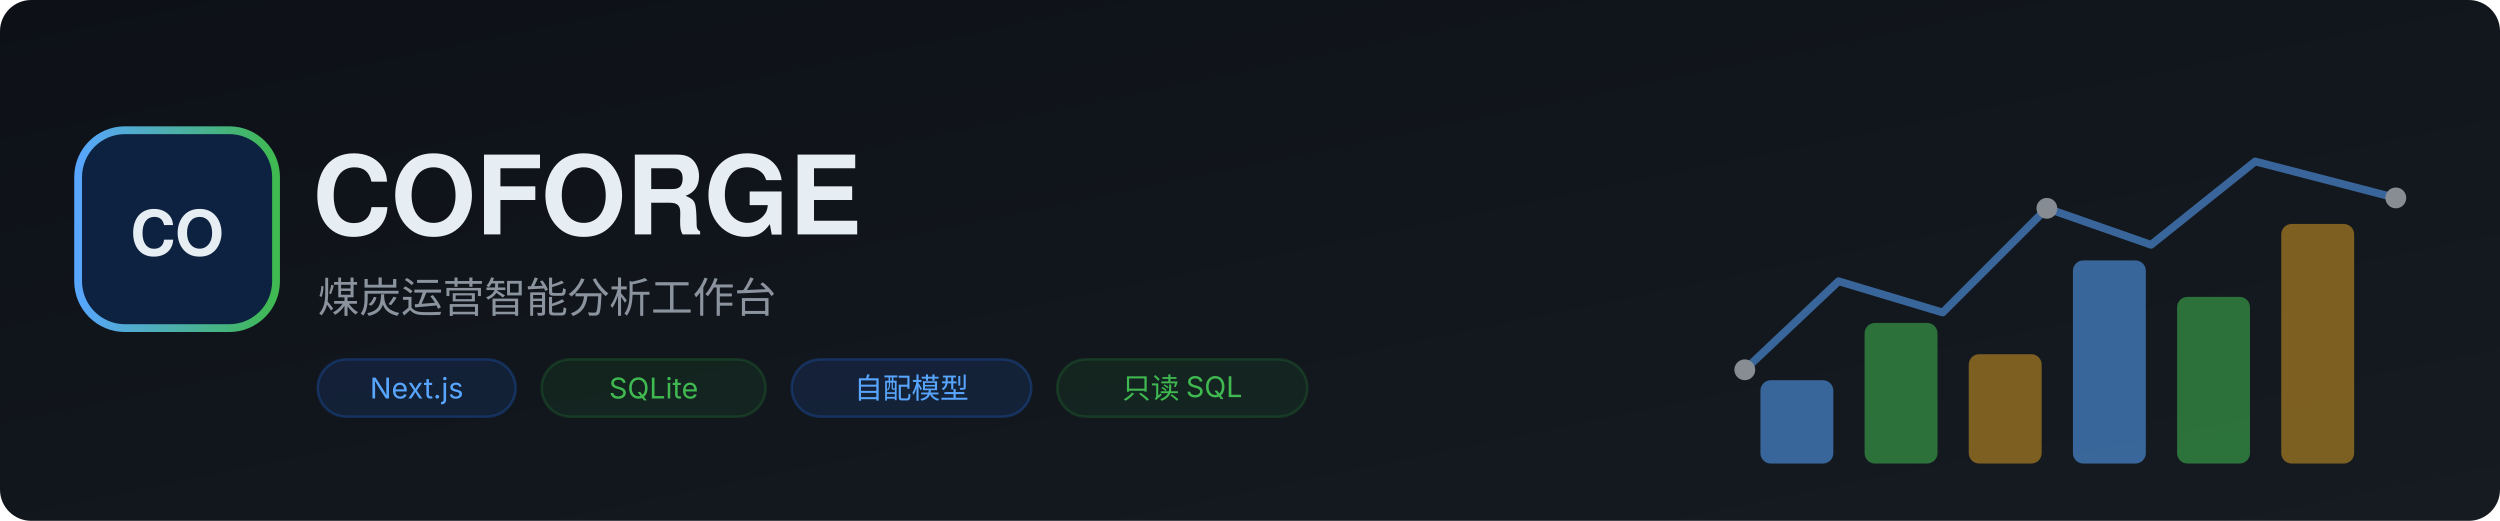
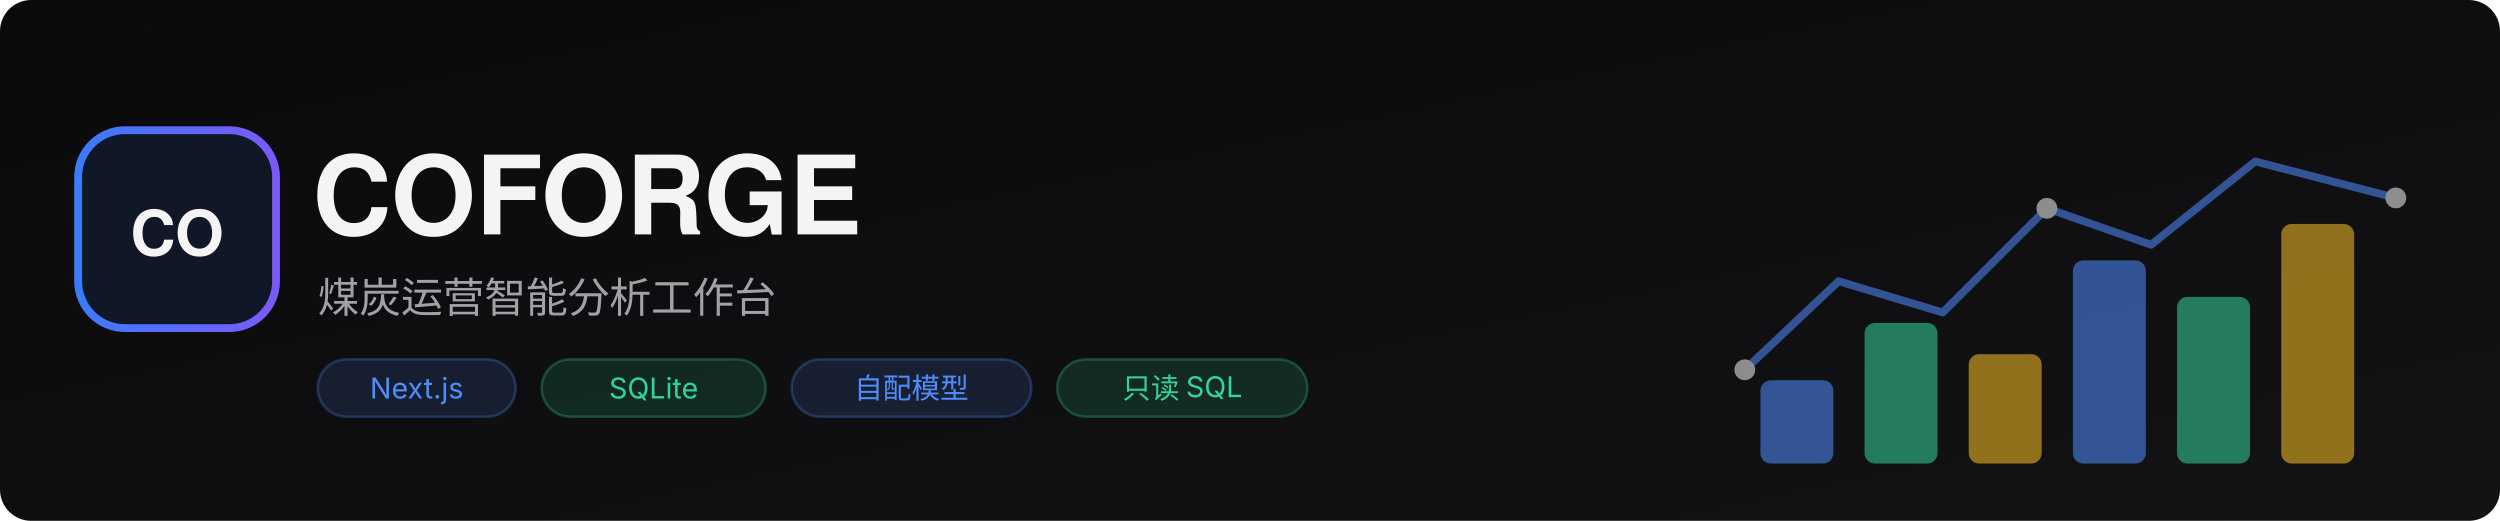
<svg xmlns="http://www.w3.org/2000/svg" width="960" height="200" viewBox="0 0 960 200">
  <defs>
    <linearGradient id="bg" x1="0" y1="0" x2="1" y2="1">
-       <stop offset="0%" stop-color="#0d1117" />
-       <stop offset="100%" stop-color="#161b22" />
+       <stop offset="0%" stop-color="#0a0a0b" />
+       <stop offset="100%" stop-color="#131316" />
    </linearGradient>
    <linearGradient id="accent" x1="0" y1="0" x2="1" y2="0">
-       <stop offset="0%" stop-color="#58a6ff" />
-       <stop offset="100%" stop-color="#3fb950" />
+       <stop offset="0%" stop-color="#3b7bfd" />
+       <stop offset="100%" stop-color="#7a5af8" />
    </linearGradient>
  </defs>
  <rect width="960" height="200" rx="12" fill="url(#bg)" />
-   <rect x="30" y="50" width="76" height="76" rx="18" fill="#0d2240" stroke="url(#accent)" stroke-width="3" />
-   <text x="68" y="98" font-family="-apple-system,BlinkMacSystemFont,'Segoe UI',Helvetica,Arial,sans-serif" font-size="24" font-weight="800" fill="#e6edf3" text-anchor="middle">CO</text>
-   <text x="120" y="90" font-family="-apple-system,BlinkMacSystemFont,'Segoe UI',Helvetica,Arial,sans-serif" font-size="42" font-weight="700" fill="#e6edf3">COFORGE</text>
-   <text x="122" y="120" font-family="-apple-system,BlinkMacSystemFont,'Segoe UI',Helvetica,Arial,sans-serif" font-size="16" fill="#8b949e">煤炭运营智能分析工作台</text>
-   <rect x="122" y="138" width="76" height="22" rx="11" fill="#1f6feb22" stroke="#1f6feb44" stroke-width="1" />
-   <text x="160" y="153" font-family="-apple-system,sans-serif" font-size="11" fill="#58a6ff" text-anchor="middle">Next.js</text>
-   <rect x="208" y="138" width="86" height="22" rx="11" fill="#23863622" stroke="#23863644" stroke-width="1" />
-   <text x="251" y="153" font-family="-apple-system,sans-serif" font-size="11" fill="#3fb950" text-anchor="middle">SQLite</text>
-   <rect x="304" y="138" width="92" height="22" rx="11" fill="#1f6feb22" stroke="#1f6feb44" stroke-width="1" />
-   <text x="350" y="153" font-family="-apple-system,sans-serif" font-size="11" fill="#58a6ff" text-anchor="middle">自配模型</text>
-   <rect x="406" y="138" width="96" height="22" rx="11" fill="#23863622" stroke="#23863644" stroke-width="1" />
-   <text x="454" y="153" font-family="-apple-system,sans-serif" font-size="11" fill="#3fb950" text-anchor="middle">只读 SQL</text>
+   <rect x="30" y="50" width="76" height="76" rx="18" fill="#101828" stroke="url(#accent)" stroke-width="3" />
+   <text x="68" y="98" font-family="-apple-system,BlinkMacSystemFont,'Segoe UI',Helvetica,Arial,sans-serif" font-size="24" font-weight="800" fill="#f4f4f5" text-anchor="middle">CO</text>
+   <text x="120" y="90" font-family="-apple-system,BlinkMacSystemFont,'Segoe UI',Helvetica,Arial,sans-serif" font-size="42" font-weight="700" fill="#f4f4f5">COFORGE</text>
+   <text x="122" y="120" font-family="-apple-system,BlinkMacSystemFont,'Segoe UI',Helvetica,Arial,sans-serif" font-size="16" fill="#a1a1aa">煤炭运营智能分析工作台</text>
+   <rect x="122" y="138" width="76" height="22" rx="11" fill="#4e8cff22" stroke="#4e8cff44" stroke-width="1" />
+   <text x="160" y="153" font-family="-apple-system,sans-serif" font-size="11" fill="#4e8cff" text-anchor="middle">Next.js</text>
+   <rect x="208" y="138" width="86" height="22" rx="11" fill="#34d39922" stroke="#34d39944" stroke-width="1" />
+   <text x="251" y="153" font-family="-apple-system,sans-serif" font-size="11" fill="#34d399" text-anchor="middle">SQLite</text>
+   <rect x="304" y="138" width="92" height="22" rx="11" fill="#4e8cff22" stroke="#4e8cff44" stroke-width="1" />
+   <text x="350" y="153" font-family="-apple-system,sans-serif" font-size="11" fill="#4e8cff" text-anchor="middle">自配模型</text>
+   <rect x="406" y="138" width="96" height="22" rx="11" fill="#34d39922" stroke="#34d39944" stroke-width="1" />
+   <text x="454" y="153" font-family="-apple-system,sans-serif" font-size="11" fill="#34d399" text-anchor="middle">只读 SQL</text>
  <g transform="translate(670, 38)" opacity="0.55">
-     <path d="M0 104 L36 70 L76 82 L116 42 L156 56 L196 24 L250 38" fill="none" stroke="#58a6ff" stroke-width="3" stroke-linecap="round" stroke-linejoin="round" />
-     <rect x="6" y="108" width="28" height="32" rx="4" fill="#58a6ff" />
-     <rect x="46" y="86" width="28" height="54" rx="4" fill="#3fb950" />
-     <rect x="86" y="98" width="28" height="42" rx="4" fill="#d29922" />
-     <rect x="126" y="62" width="28" height="78" rx="4" fill="#58a6ff" />
-     <rect x="166" y="76" width="28" height="64" rx="4" fill="#3fb950" />
-     <rect x="206" y="48" width="28" height="92" rx="4" fill="#d29922" />
-     <circle cx="0" cy="104" r="4" fill="#e6edf3" />
-     <circle cx="116" cy="42" r="4" fill="#e6edf3" />
-     <circle cx="250" cy="38" r="4" fill="#e6edf3" />
+     <path d="M0 104 L36 70 L76 82 L116 42 L156 56 L196 24 L250 38" fill="none" stroke="#4e8cff" stroke-width="3" stroke-linecap="round" stroke-linejoin="round" />
+     <rect x="6" y="108" width="28" height="32" rx="4" fill="#4e8cff" />
+     <rect x="46" y="86" width="28" height="54" rx="4" fill="#34d399" />
+     <rect x="86" y="98" width="28" height="42" rx="4" fill="#fbbf24" />
+     <rect x="126" y="62" width="28" height="78" rx="4" fill="#4e8cff" />
+     <rect x="166" y="76" width="28" height="64" rx="4" fill="#34d399" />
+     <rect x="206" y="48" width="28" height="92" rx="4" fill="#fbbf24" />
+     <circle cx="0" cy="104" r="4" fill="#f4f4f5" />
+     <circle cx="116" cy="42" r="4" fill="#f4f4f5" />
+     <circle cx="250" cy="38" r="4" fill="#f4f4f5" />
  </g>
</svg>
